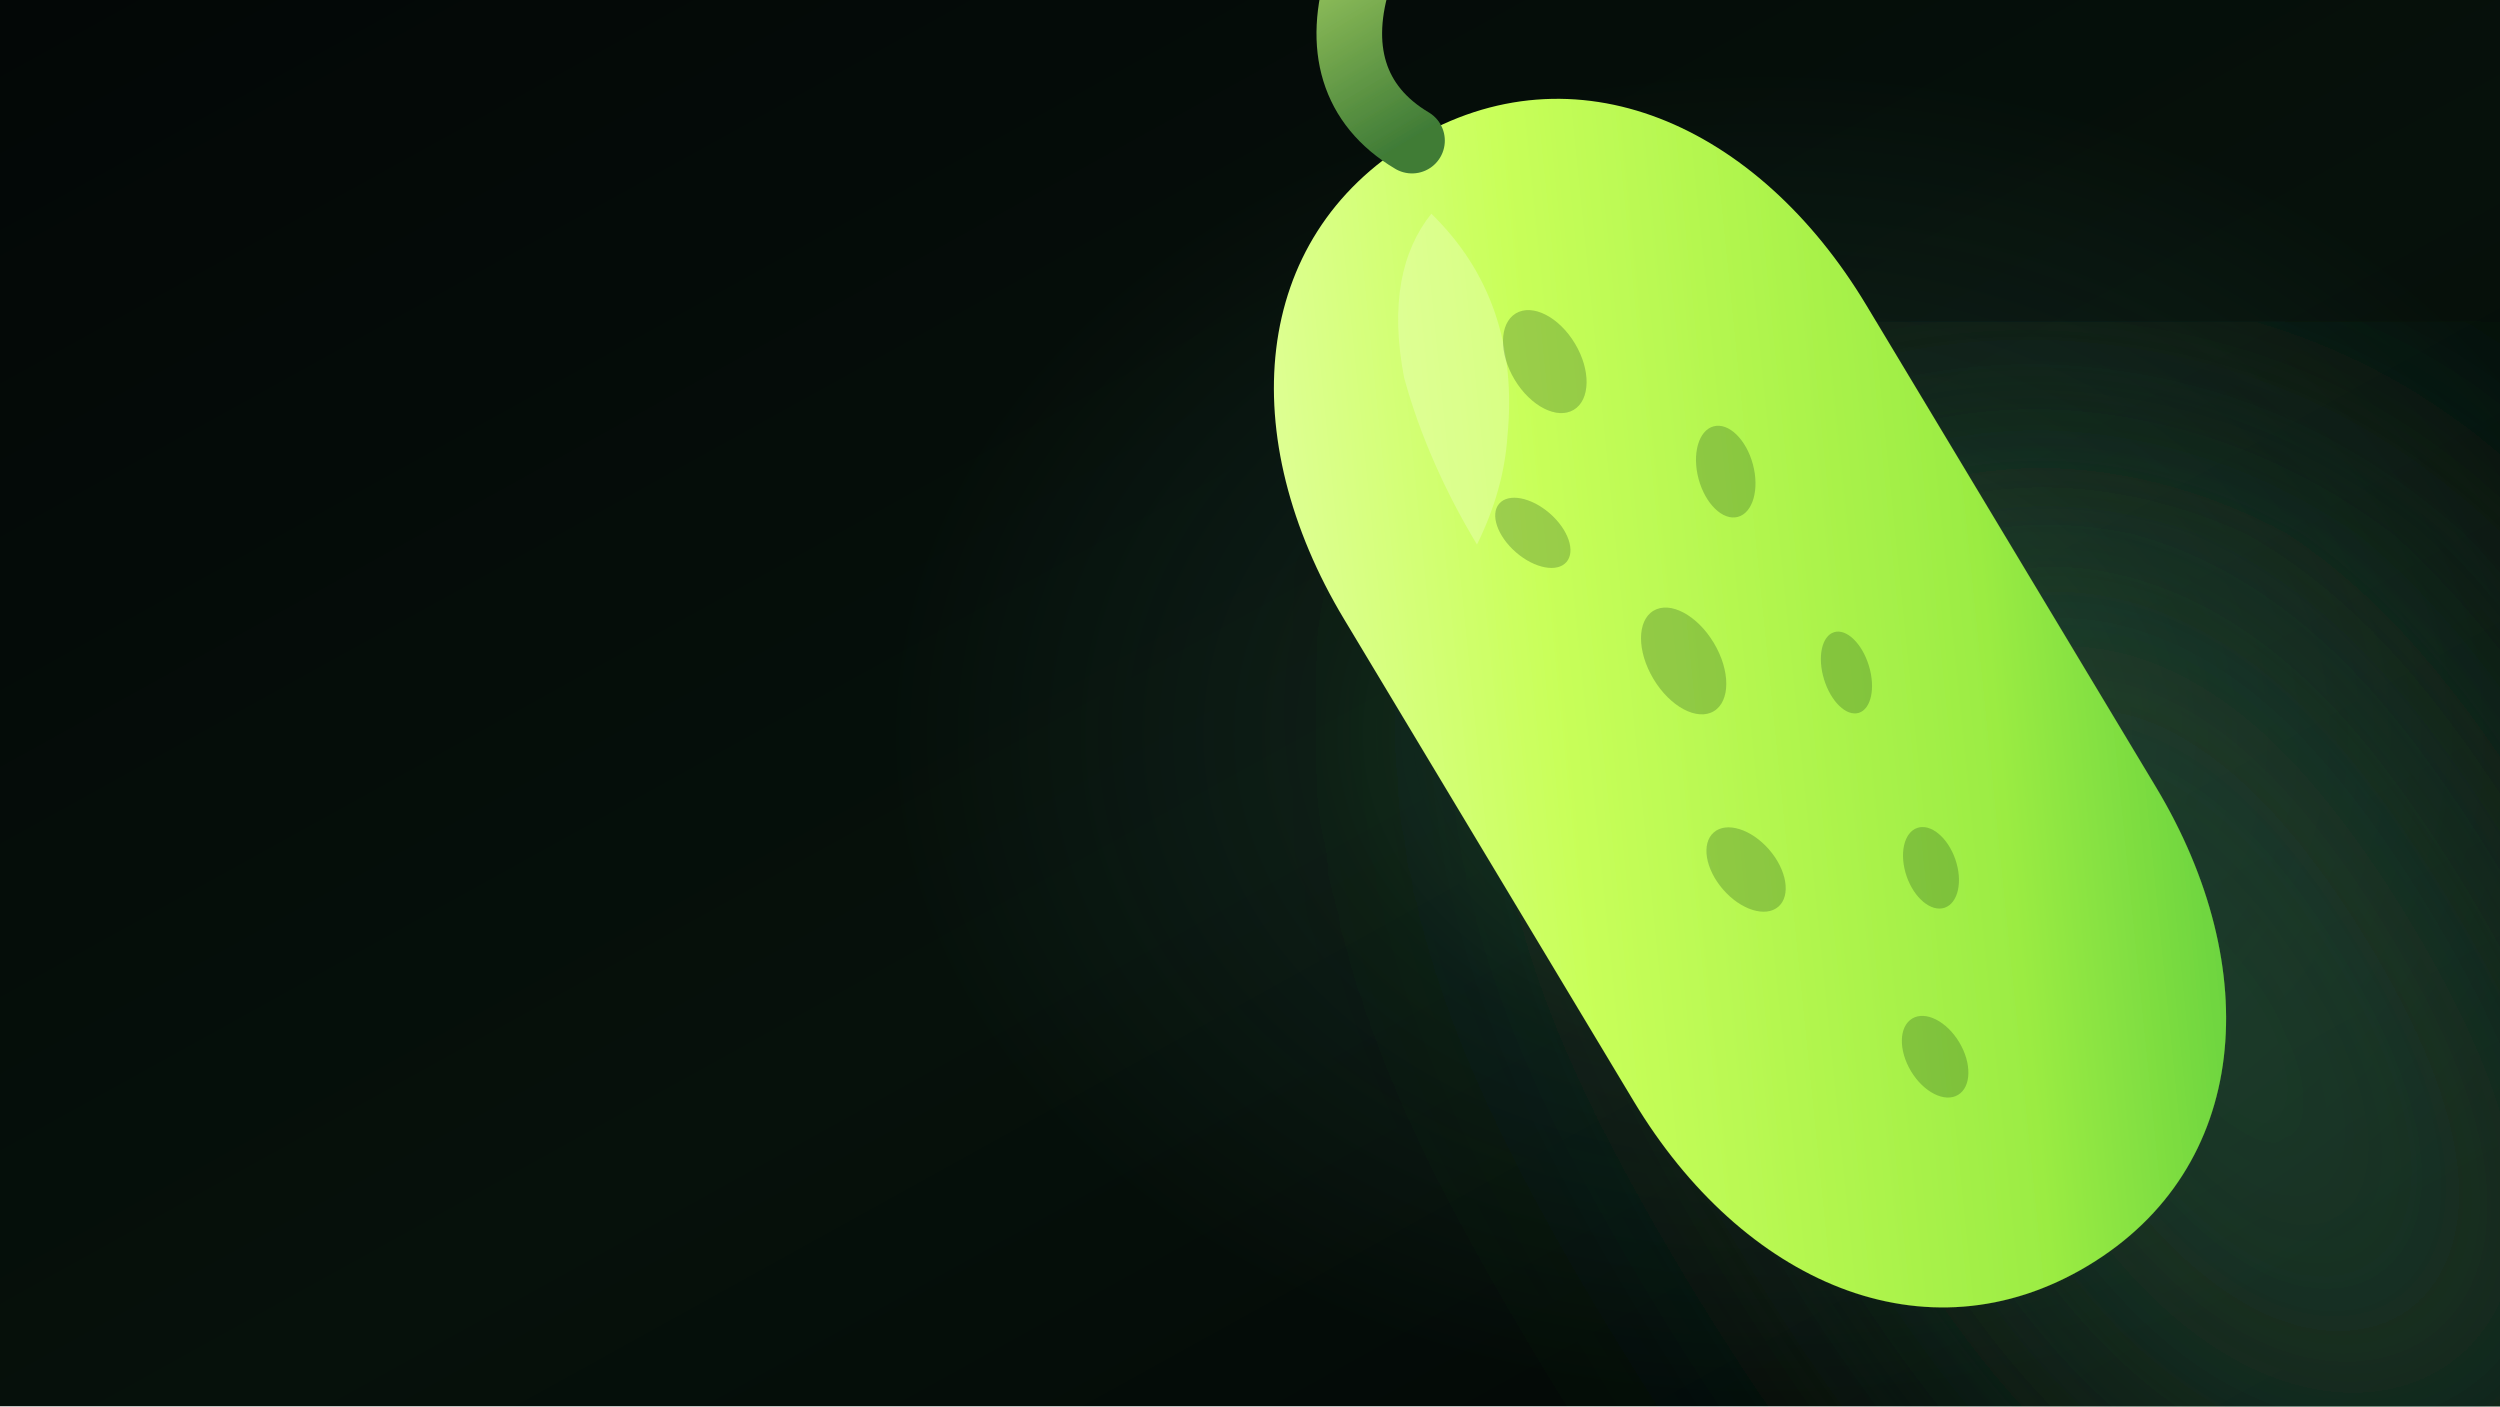
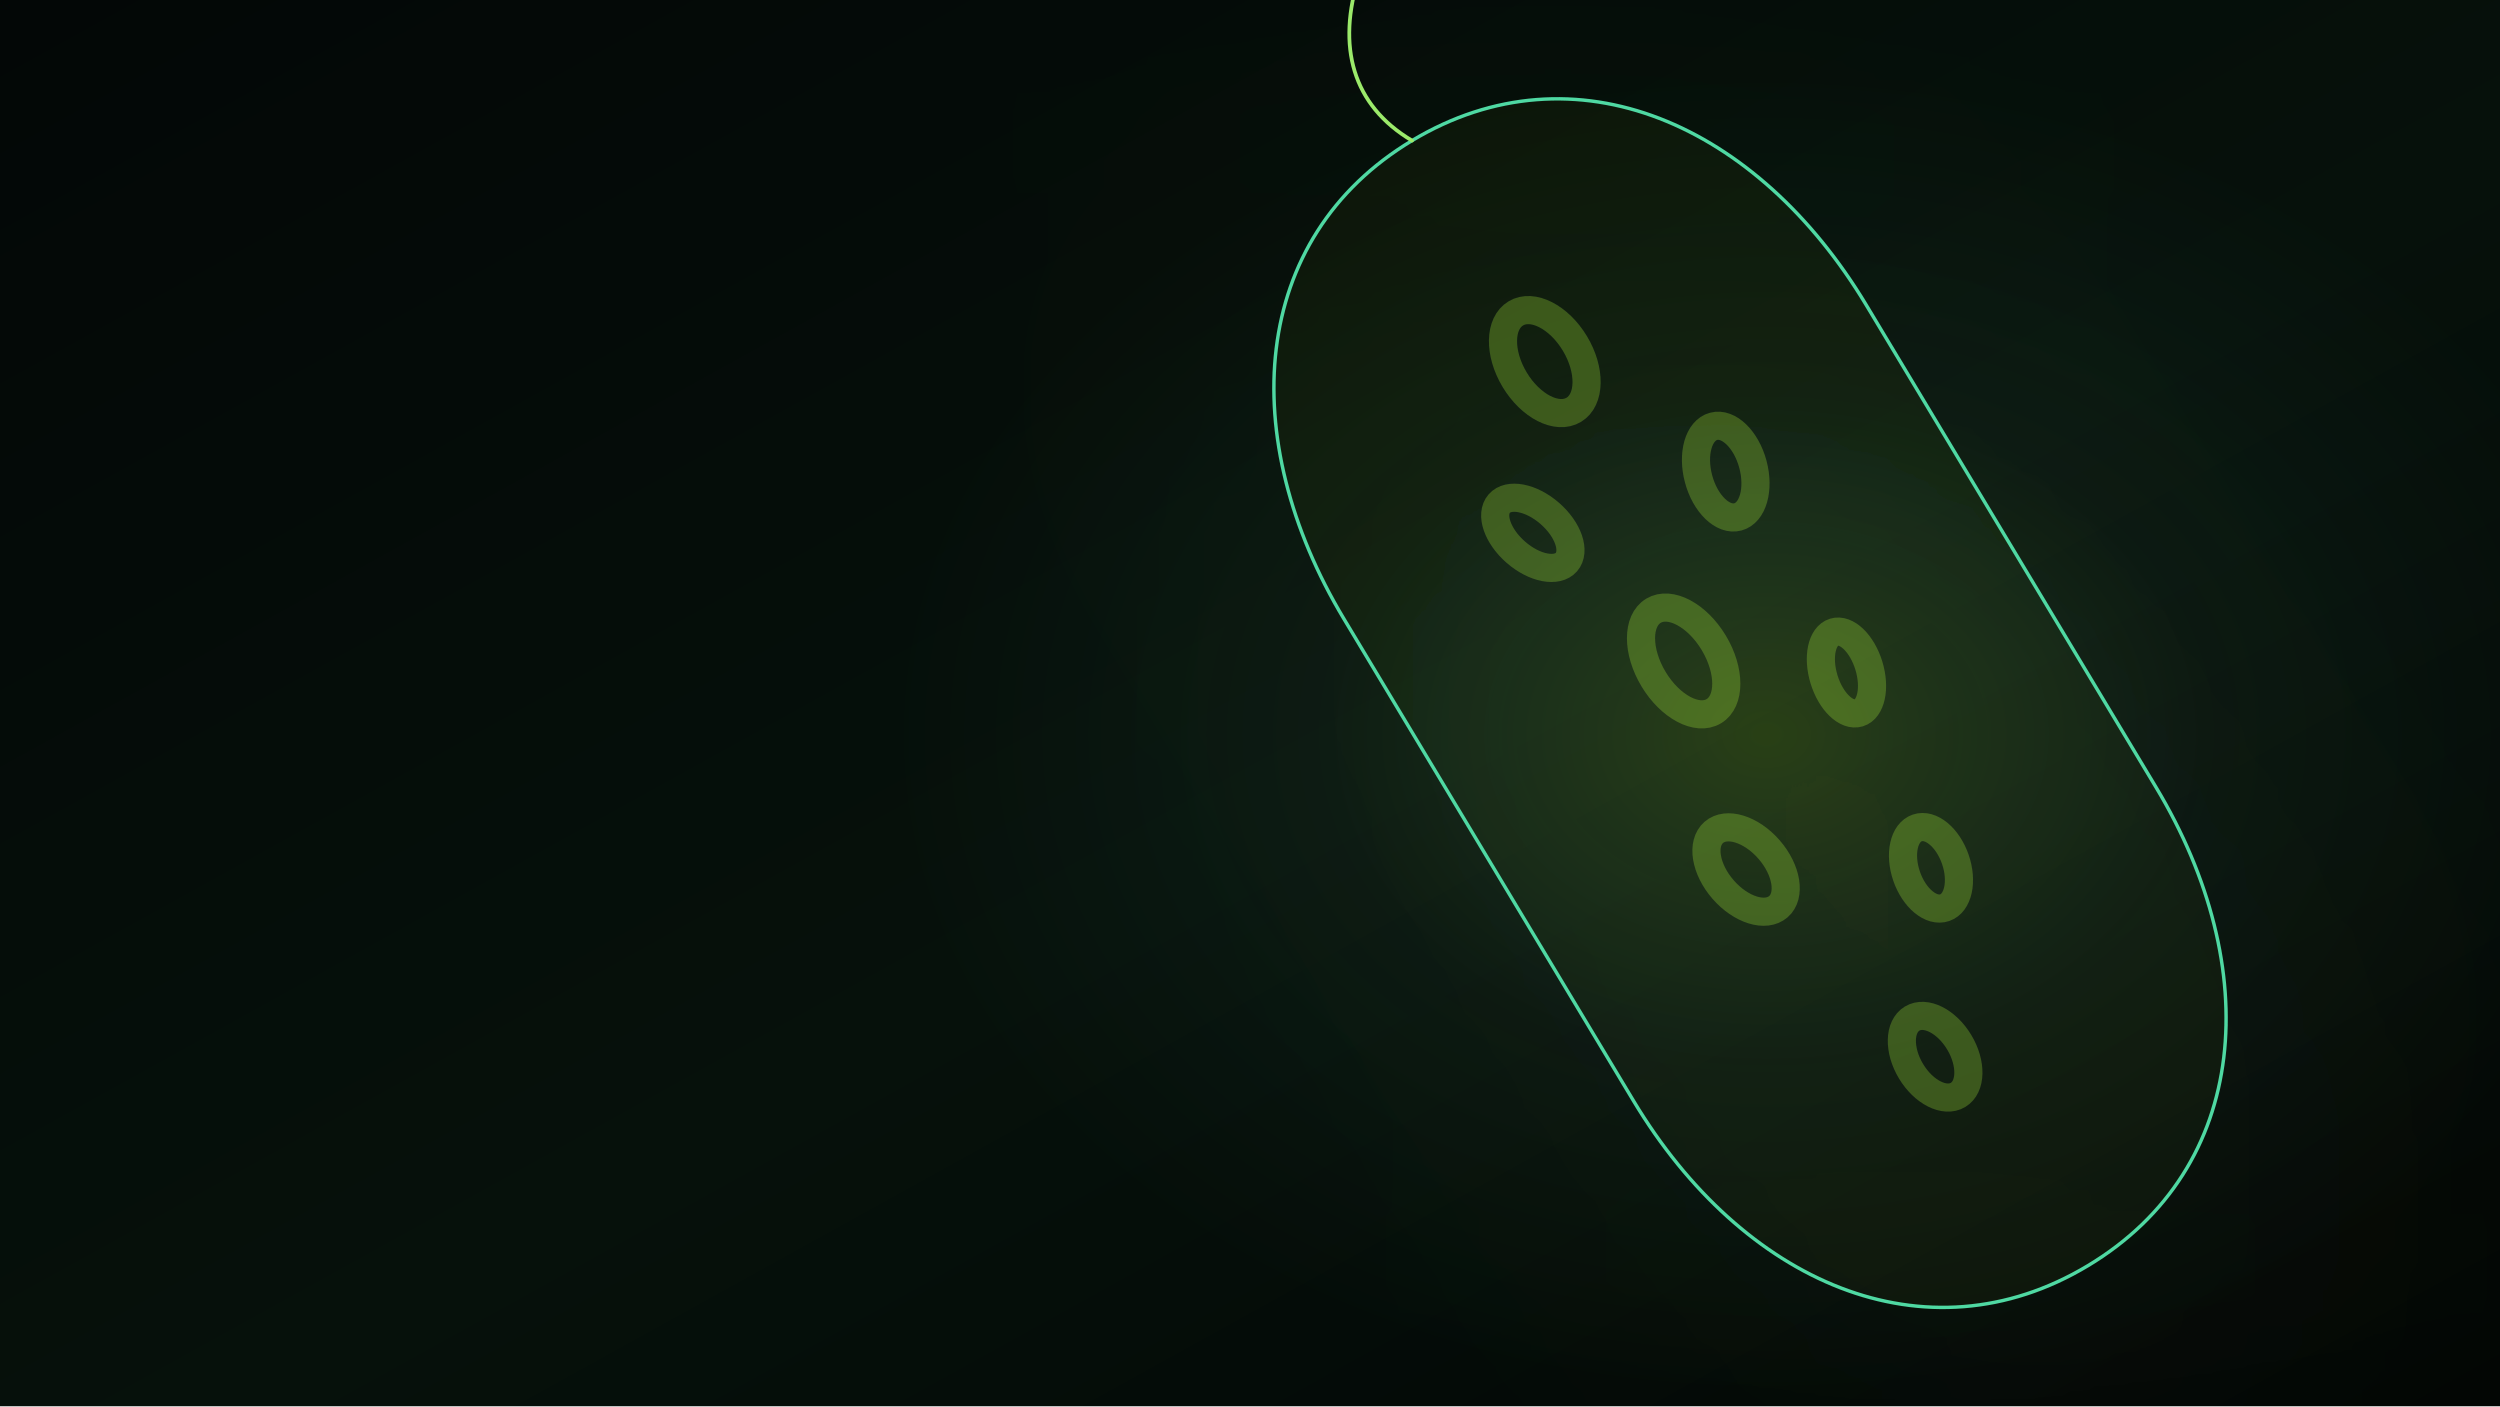
<svg xmlns="http://www.w3.org/2000/svg" viewBox="0 0 1600 900" width="1600" height="900" fill="none">
  <defs>
    <linearGradient id="bg" x1="0" y1="0" x2="1" y2="1">
      <stop stop-color="#030706" />
      <stop offset=".55" stop-color="#06110b" />
      <stop offset="1" stop-color="#020504" />
    </linearGradient>
    <radialGradient id="glow" cx="50%" cy="50%" r="50%">
-       <stop stop-color="#b9ff3f" stop-opacity=".20" />
-       <stop offset=".5" stop-color="#7ef0c7" stop-opacity=".06" />
+       <stop stop-color="#b9ff3f" stop-opacity=".16" />
+       <stop offset=".5" stop-color="#7ef0c7" stop-opacity=".04" />
      <stop offset="1" stop-color="#7ef0c7" stop-opacity="0" />
    </radialGradient>
-     <linearGradient id="pickleBig" x1="0" y1="0" x2="1" y2="1">
+     <linearGradient id="line" x1="0" y1="0" x2="1" y2="1">
      <stop stop-color="#e7ffab" />
-       <stop offset=".32" stop-color="#c9ff5a" />
-       <stop offset=".72" stop-color="#9bec43" />
-       <stop offset="1" stop-color="#54c83f" />
+       <stop offset=".42" stop-color="#c9ff5a" />
+       <stop offset=".78" stop-color="#7ef0c7" />
+       <stop offset="1" stop-color="#4fd9a3" />
    </linearGradient>
-     <linearGradient id="stem" x1="0" y1="0" x2="0" y2="1">
-       <stop stop-color="#89b957" />
-       <stop offset="1" stop-color="#3f7b36" />
-     </linearGradient>
+     <filter id="blur" x="-30%" y="-30%" width="160%" height="160%">
+       <feGaussianBlur stdDeviation="9" />
+     </filter>
    <filter id="shadow" x="-30%" y="-30%" width="160%" height="160%">
-       <feGaussianBlur in="SourceAlpha" stdDeviation="28" />
-       <feOffset dx="10" dy="22" />
-       <feColorMatrix type="matrix" values="0 0 0 0 .02  0 0 0 0 .08  0 0 0 0 .04  0 0 0 .8 0" />
+       <feGaussianBlur in="SourceAlpha" stdDeviation="18" />
+       <feOffset dx="0" dy="12" />
+       <feColorMatrix type="matrix" values="0 0 0 0 .72  0 0 0 0 1  0 0 0 0 .25  0 0 0 .23 0" />
      <feMerge>
        <feMergeNode />
        <feMergeNode in="SourceGraphic" />
      </feMerge>
    </filter>
  </defs>
  <rect width="1600" height="900" fill="url(#bg)" />
  <ellipse cx="1130" cy="470" rx="560" ry="430" fill="url(#glow)" />
  <g transform="translate(1120 450) rotate(-31) scale(15) translate(-32 -32)" filter="url(#shadow)">
-     <path d="M32 4c8.1 0 13 7 13 16v24c0 9-4.9 16-13 16s-13-7-13-16V20c0-9 4.9-16 13-16Z" fill="url(#pickleBig)" />
-     <path d="M32 4c-1.4-2.6-.7-5.1 1.7-7.2" stroke="url(#stem)" stroke-width="2.8" stroke-linecap="round" />
-     <path d="M26.5 12.5c1.1-3 2.7-4.7 4.6-5.4.9 3.4.2 6.7-2.1 9.8-.9 1.3-2.1 2.4-3.5 3.3 0-2.6.3-5.2 1-7.7Z" fill="#f4ffd2" fill-opacity=".34" />
-     <g fill="#23511d" fill-opacity=".28">
+     <path d="M32 4c8.1 0 13 7 13 16v24c0 9-4.9 16-13 16s-13-7-13-16V20c0-9 4.9-16 13-16Z" stroke="#b9ff3f" stroke-width="10" stroke-opacity=".14" vector-effect="non-scaling-stroke" filter="url(#blur)" />
+     <path d="M32 4c8.1 0 13 7 13 16v24c0 9-4.9 16-13 16s-13-7-13-16V20c0-9 4.9-16 13-16Z" fill="#b9ff3f" fill-opacity=".035" stroke="url(#line)" stroke-width="2.2" vector-effect="non-scaling-stroke" />
+     <path d="M32 4c-1.4-2.6-.7-5.1 1.7-7.2" stroke="#9bea6a" stroke-width="2.4" stroke-linecap="round" vector-effect="non-scaling-stroke" />
+     <g stroke="#b9ff3f" stroke-opacity=".26" stroke-width="1.2" fill="none" vector-effect="non-scaling-stroke">
      <ellipse cx="32" cy="15" rx="1.5" ry="2.4" />
      <ellipse cx="27.8" cy="21" rx="1.1" ry="1.9" transform="rotate(-18 27.8 21)" />
      <ellipse cx="36.2" cy="23" rx="1.2" ry="2" transform="rotate(16 36.2 23)" />
      <ellipse cx="30.5" cy="29" rx="1.5" ry="2.5" />
      <ellipse cx="36.2" cy="33" rx="1" ry="1.8" transform="rotate(14 36.2 33)" />
      <ellipse cx="28.2" cy="38" rx="1.3" ry="2.1" transform="rotate(-10 28.2 38)" />
      <ellipse cx="35" cy="42" rx="1.1" ry="1.8" transform="rotate(12 35 42)" />
      <ellipse cx="31" cy="49" rx="1.2" ry="1.9" />
    </g>
  </g>
</svg>
